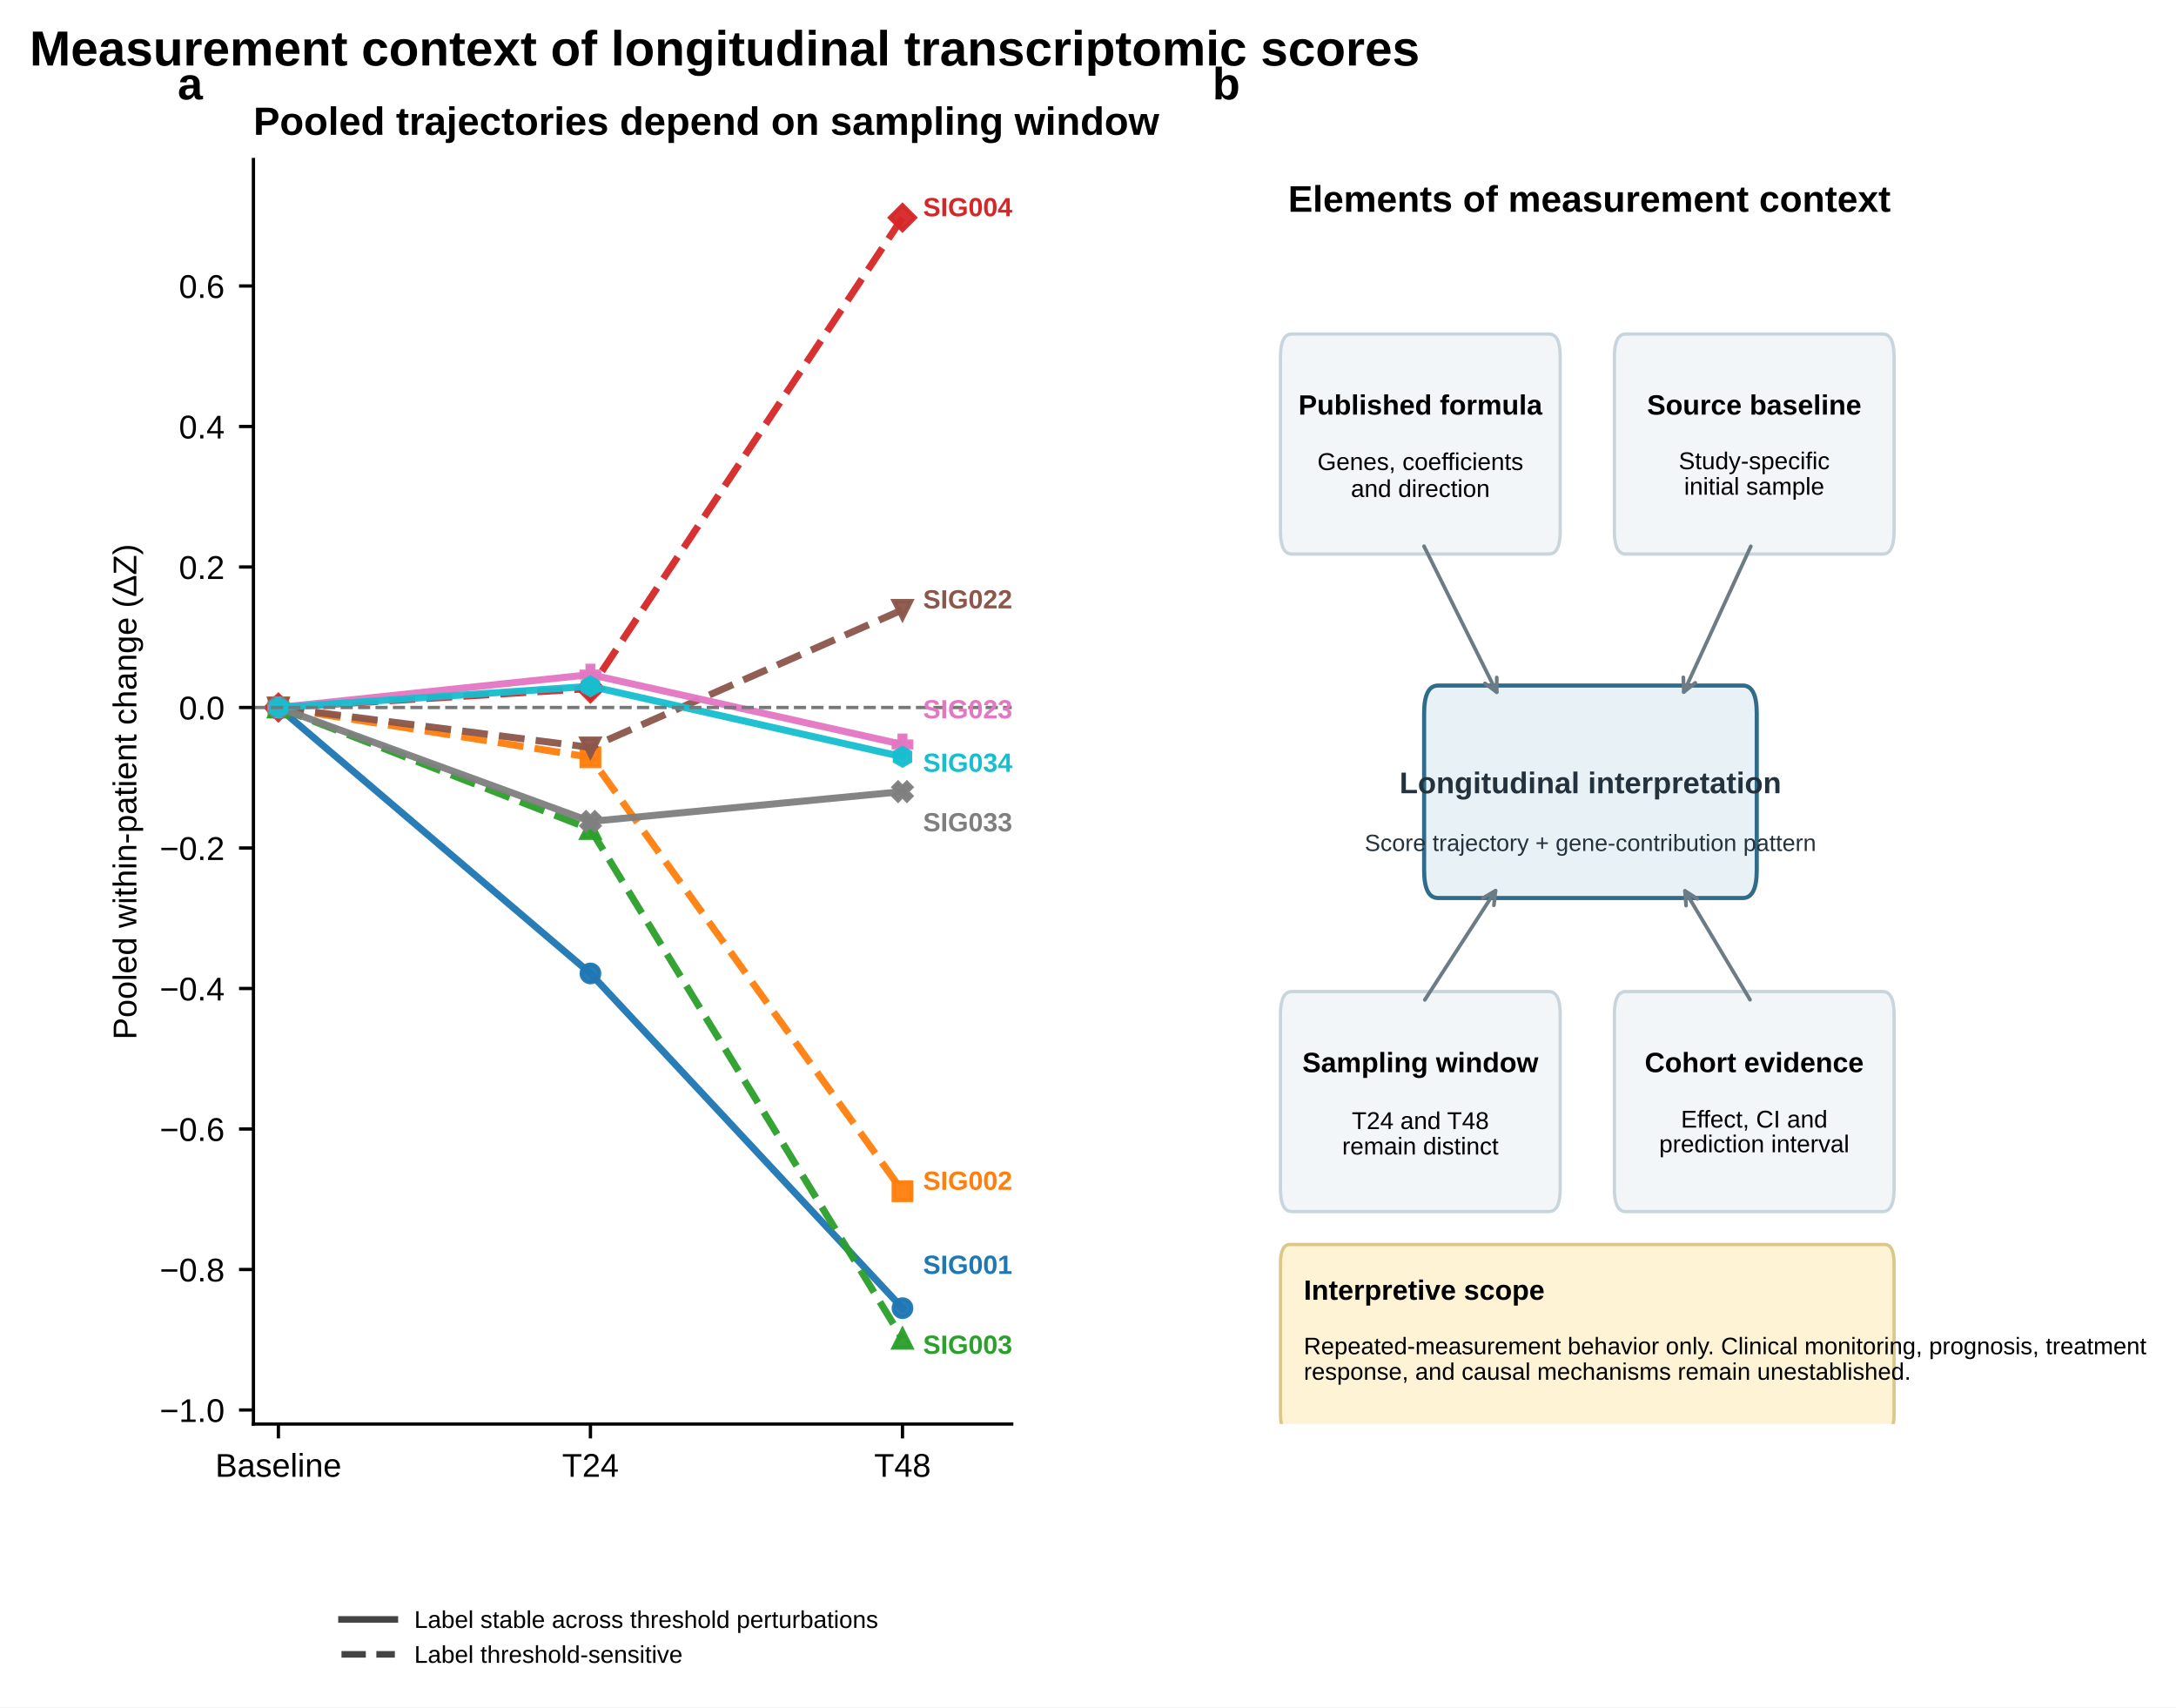
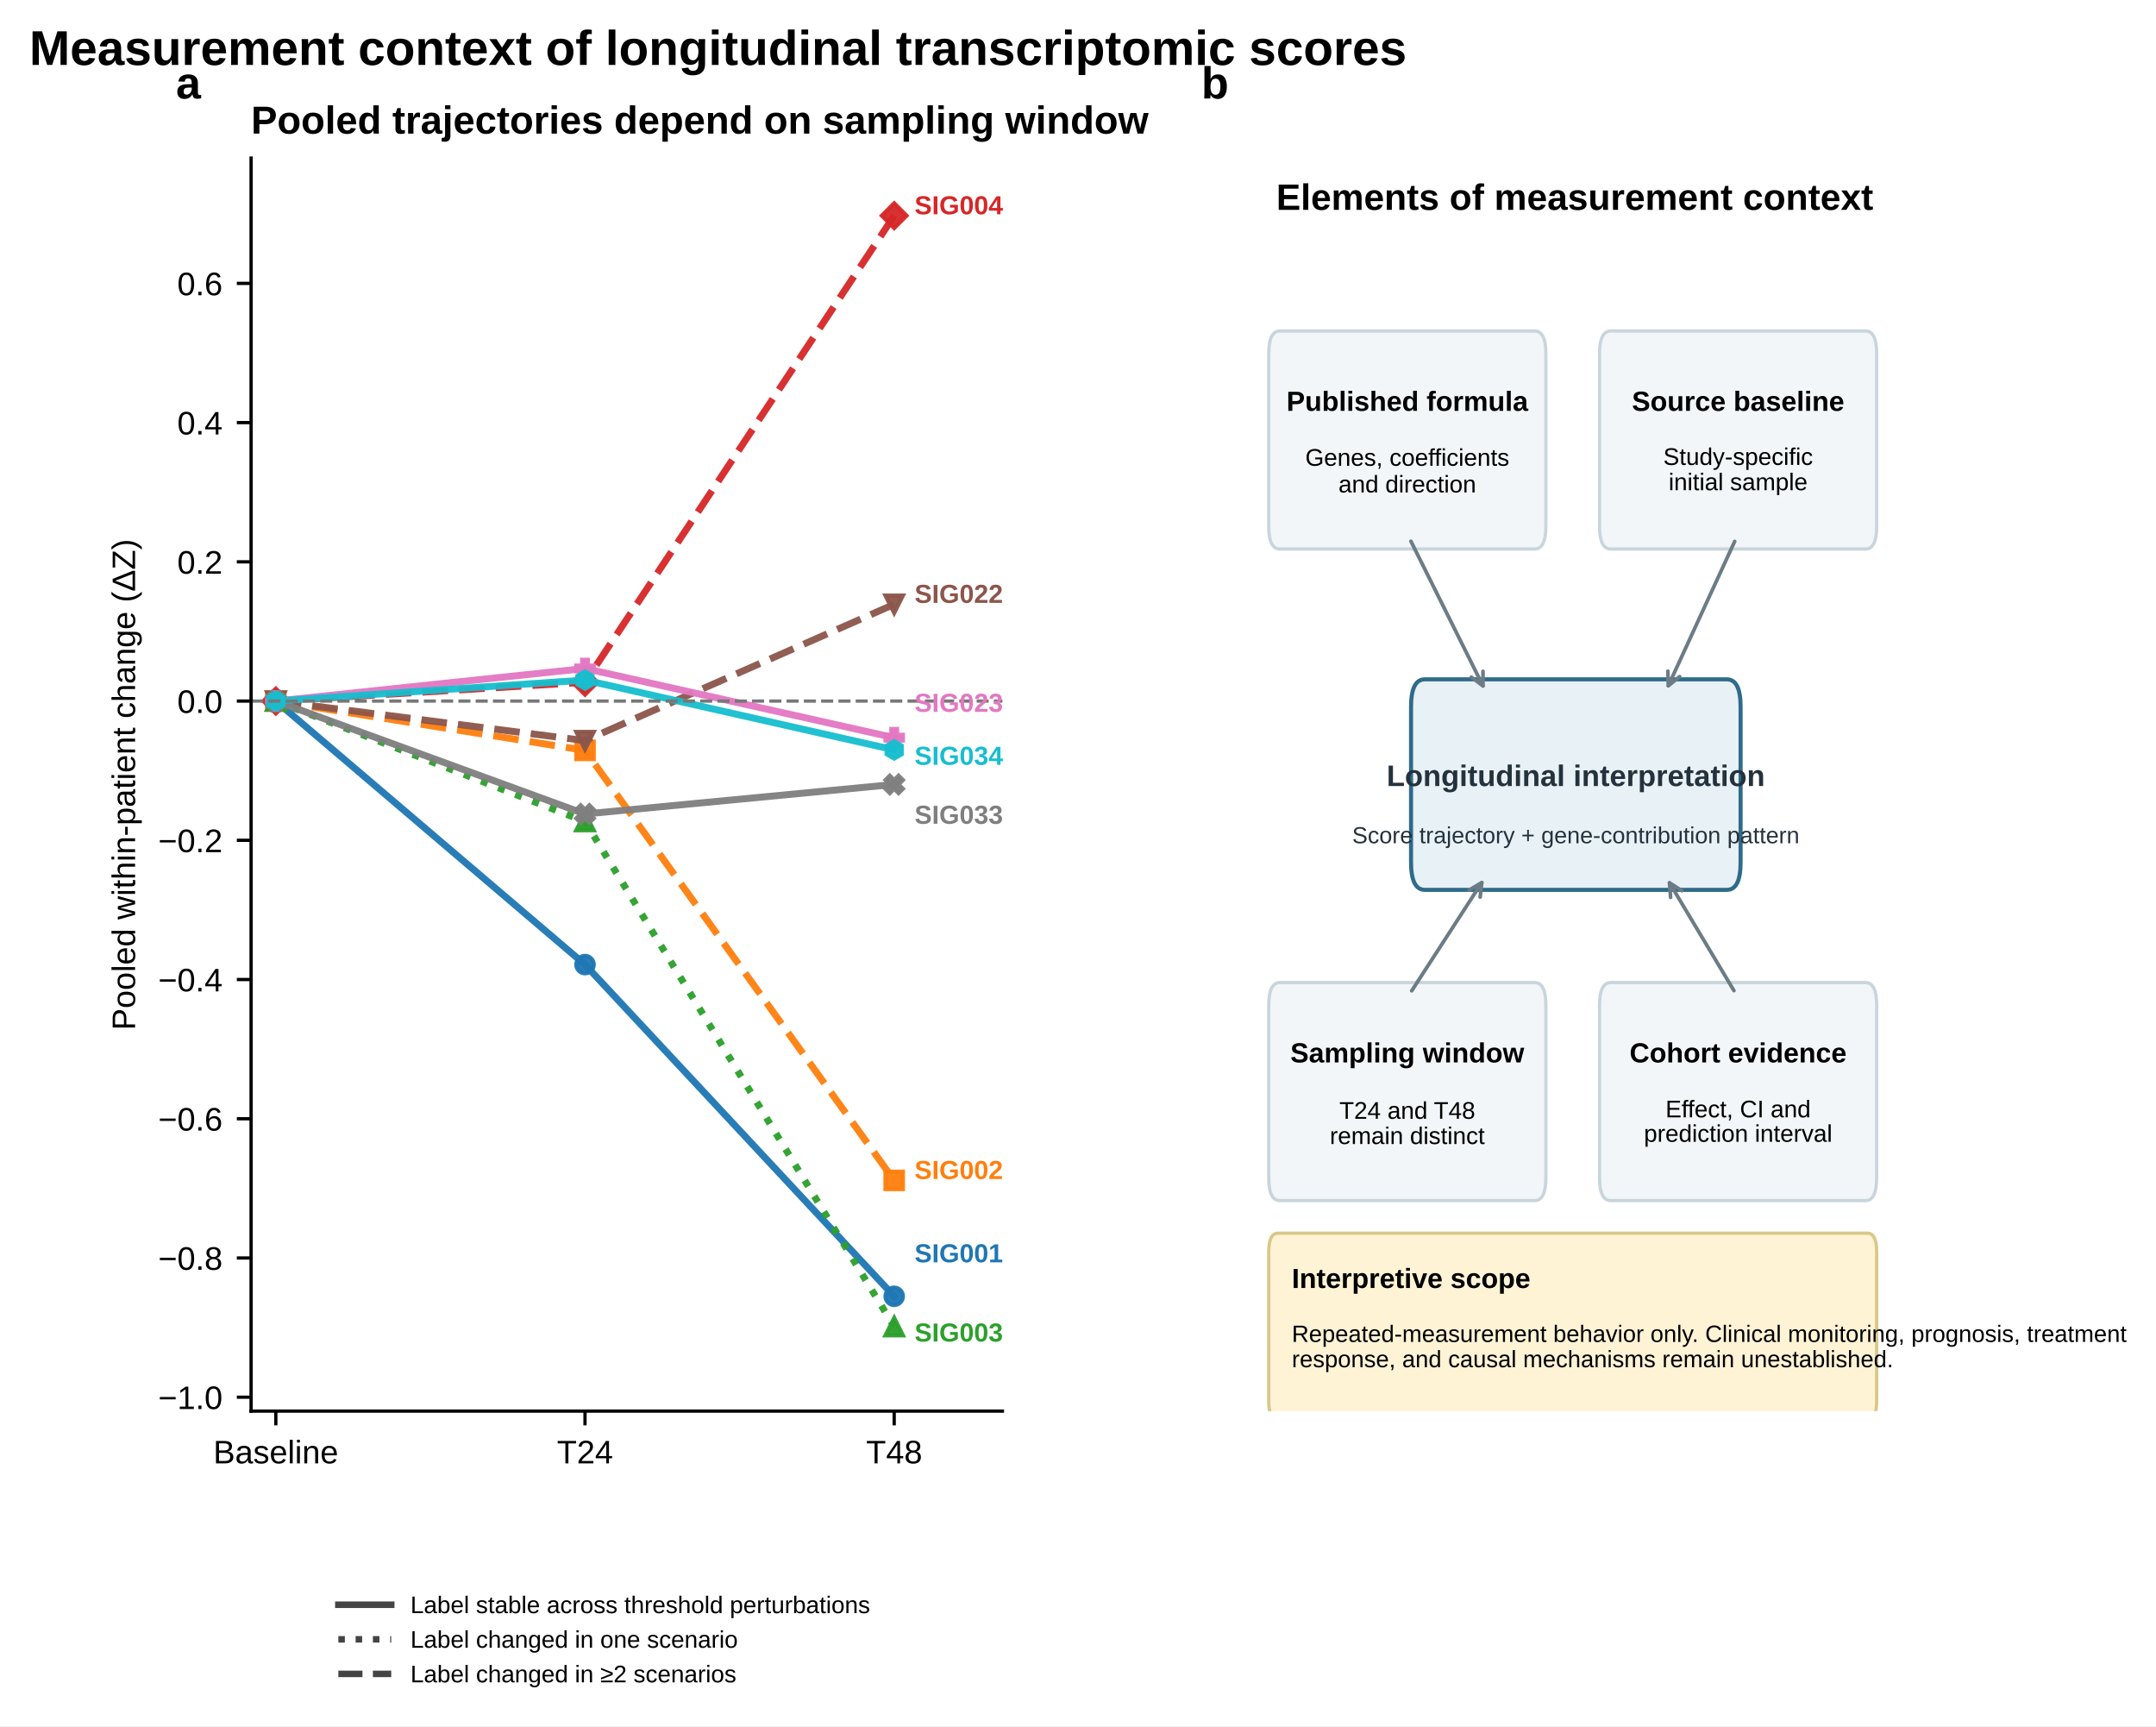
- <svg xmlns="http://www.w3.org/2000/svg" xmlns:xlink="http://www.w3.org/1999/xlink" width="529.197pt" height="415.132pt" viewBox="0 0 529.197 415.132" version="1.1">
+ <svg xmlns="http://www.w3.org/2000/svg" xmlns:xlink="http://www.w3.org/1999/xlink" width="529.197pt" height="423.619pt" viewBox="0 0 529.197 423.619" version="1.1">
  <defs>
    <style type="text/css">*{stroke-linejoin: round; stroke-linecap: butt}</style>
  </defs>
  <g id="figure_1">
    <g id="patch_1">
-       <path d="M 0 415.132  L 529.197 415.132  L 529.197 0  L 0 0  z " style="fill: #ffffff" />
+       <path d="M 0 423.619  L 529.197 423.619  L 529.197 0  L 0 0  z " style="fill: #ffffff" />
    </g>
    <g id="axes_1">
      <g id="patch_2">
        <path d="M 61.632 346.266  L 246.043 346.266  L 246.043 38.79  L 61.632 38.79  z " style="fill: #ffffff" />
      </g>
      <g id="matplotlib.axis_1">
        <g id="xtick_1">
          <g id="line2d_1">
            <defs>
-               <path id="m559ee442d5" d="M 0 0  L 0 3.5  " style="stroke: #000000; stroke-width: 0.8" />
+               <path id="m589c71802d" d="M 0 0  L 0 3.5  " style="stroke: #000000; stroke-width: 0.8" />
            </defs>
            <g>
-               <use xlink:href="#m559ee442d5" x="67.703" y="346.266" style="stroke: #000000; stroke-width: 0.8" />
+               <use xlink:href="#m589c71802d" x="67.703" y="346.266" style="stroke: #000000; stroke-width: 0.8" />
            </g>
          </g>
          <g id="text_1">
            <text style="font-size: 8px; font-family: 'Arial', 'DejaVu Sans', 'Liberation Sans', sans-serif; text-anchor: middle" x="67.703" y="359.09" transform="rotate(-0 67.70313 359.0902)">Baseline</text>
          </g>
        </g>
        <g id="xtick_2">
          <g id="line2d_2">
            <g>
-               <use xlink:href="#m559ee442d5" x="143.592" y="346.266" style="stroke: #000000; stroke-width: 0.8" />
+               <use xlink:href="#m589c71802d" x="143.592" y="346.266" style="stroke: #000000; stroke-width: 0.8" />
            </g>
          </g>
          <g id="text_2">
            <text style="font-size: 8px; font-family: 'Arial', 'DejaVu Sans', 'Liberation Sans', sans-serif; text-anchor: middle" x="143.592" y="359.09" transform="rotate(-0 143.5923 359.0902)">T24</text>
          </g>
        </g>
        <g id="xtick_3">
          <g id="line2d_3">
            <g>
-               <use xlink:href="#m559ee442d5" x="219.481" y="346.266" style="stroke: #000000; stroke-width: 0.8" />
+               <use xlink:href="#m589c71802d" x="219.481" y="346.266" style="stroke: #000000; stroke-width: 0.8" />
            </g>
          </g>
          <g id="text_3">
            <text style="font-size: 8px; font-family: 'Arial', 'DejaVu Sans', 'Liberation Sans', sans-serif; text-anchor: middle" x="219.481" y="359.09" transform="rotate(-0 219.4815 359.0902)">T48</text>
          </g>
        </g>
      </g>
      <g id="matplotlib.axis_2">
        <g id="ytick_1">
          <g id="line2d_4">
            <defs>
-               <path id="m4ecd78cedc" d="M 0 0  L -3.5 0  " style="stroke: #000000; stroke-width: 0.8" />
+               <path id="m5fdb11345e" d="M 0 0  L -3.5 0  " style="stroke: #000000; stroke-width: 0.8" />
            </defs>
            <g>
-               <use xlink:href="#m4ecd78cedc" x="61.632" y="342.85" style="stroke: #000000; stroke-width: 0.8" />
+               <use xlink:href="#m5fdb11345e" x="61.632" y="342.85" style="stroke: #000000; stroke-width: 0.8" />
            </g>
          </g>
          <g id="text_4">
            <text style="font-size: 8px; font-family: 'Arial', 'DejaVu Sans', 'Liberation Sans', sans-serif; text-anchor: end" x="54.632" y="345.762" transform="rotate(-0 54.632 345.7617)">−1.0</text>
          </g>
        </g>
        <g id="ytick_2">
          <g id="line2d_5">
            <g>
-               <use xlink:href="#m4ecd78cedc" x="61.632" y="308.686" style="stroke: #000000; stroke-width: 0.8" />
+               <use xlink:href="#m5fdb11345e" x="61.632" y="308.686" style="stroke: #000000; stroke-width: 0.8" />
            </g>
          </g>
          <g id="text_5">
            <text style="font-size: 8px; font-family: 'Arial', 'DejaVu Sans', 'Liberation Sans', sans-serif; text-anchor: end" x="54.632" y="311.598" transform="rotate(-0 54.632 311.5977)">−0.8</text>
          </g>
        </g>
        <g id="ytick_3">
          <g id="line2d_6">
            <g>
-               <use xlink:href="#m4ecd78cedc" x="61.632" y="274.522" style="stroke: #000000; stroke-width: 0.8" />
+               <use xlink:href="#m5fdb11345e" x="61.632" y="274.522" style="stroke: #000000; stroke-width: 0.8" />
            </g>
          </g>
          <g id="text_6">
            <text style="font-size: 8px; font-family: 'Arial', 'DejaVu Sans', 'Liberation Sans', sans-serif; text-anchor: end" x="54.632" y="277.434" transform="rotate(-0 54.632 277.4337)">−0.6</text>
          </g>
        </g>
        <g id="ytick_4">
          <g id="line2d_7">
            <g>
-               <use xlink:href="#m4ecd78cedc" x="61.632" y="240.358" style="stroke: #000000; stroke-width: 0.8" />
+               <use xlink:href="#m5fdb11345e" x="61.632" y="240.358" style="stroke: #000000; stroke-width: 0.8" />
            </g>
          </g>
          <g id="text_7">
            <text style="font-size: 8px; font-family: 'Arial', 'DejaVu Sans', 'Liberation Sans', sans-serif; text-anchor: end" x="54.632" y="243.27" transform="rotate(-0 54.632 243.2697)">−0.4</text>
          </g>
        </g>
        <g id="ytick_5">
          <g id="line2d_8">
            <g>
-               <use xlink:href="#m4ecd78cedc" x="61.632" y="206.194" style="stroke: #000000; stroke-width: 0.8" />
+               <use xlink:href="#m5fdb11345e" x="61.632" y="206.194" style="stroke: #000000; stroke-width: 0.8" />
            </g>
          </g>
          <g id="text_8">
            <text style="font-size: 8px; font-family: 'Arial', 'DejaVu Sans', 'Liberation Sans', sans-serif; text-anchor: end" x="54.632" y="209.106" transform="rotate(-0 54.632 209.1057)">−0.2</text>
          </g>
        </g>
        <g id="ytick_6">
          <g id="line2d_9">
            <g>
-               <use xlink:href="#m4ecd78cedc" x="61.632" y="172.03" style="stroke: #000000; stroke-width: 0.8" />
+               <use xlink:href="#m5fdb11345e" x="61.632" y="172.03" style="stroke: #000000; stroke-width: 0.8" />
            </g>
          </g>
          <g id="text_9">
            <text style="font-size: 8px; font-family: 'Arial', 'DejaVu Sans', 'Liberation Sans', sans-serif; text-anchor: end" x="54.632" y="174.942" transform="rotate(-0 54.632 174.9417)">0.0</text>
          </g>
        </g>
        <g id="ytick_7">
          <g id="line2d_10">
            <g>
-               <use xlink:href="#m4ecd78cedc" x="61.632" y="137.866" style="stroke: #000000; stroke-width: 0.8" />
+               <use xlink:href="#m5fdb11345e" x="61.632" y="137.866" style="stroke: #000000; stroke-width: 0.8" />
            </g>
          </g>
          <g id="text_10">
            <text style="font-size: 8px; font-family: 'Arial', 'DejaVu Sans', 'Liberation Sans', sans-serif; text-anchor: end" x="54.632" y="140.778" transform="rotate(-0 54.632 140.7777)">0.2</text>
          </g>
        </g>
        <g id="ytick_8">
          <g id="line2d_11">
            <g>
-               <use xlink:href="#m4ecd78cedc" x="61.632" y="103.702" style="stroke: #000000; stroke-width: 0.8" />
+               <use xlink:href="#m5fdb11345e" x="61.632" y="103.702" style="stroke: #000000; stroke-width: 0.8" />
            </g>
          </g>
          <g id="text_11">
            <text style="font-size: 8px; font-family: 'Arial', 'DejaVu Sans', 'Liberation Sans', sans-serif; text-anchor: end" x="54.632" y="106.614" transform="rotate(-0 54.632 106.6137)">0.4</text>
          </g>
        </g>
        <g id="ytick_9">
          <g id="line2d_12">
            <g>
-               <use xlink:href="#m4ecd78cedc" x="61.632" y="69.538" style="stroke: #000000; stroke-width: 0.8" />
+               <use xlink:href="#m5fdb11345e" x="61.632" y="69.538" style="stroke: #000000; stroke-width: 0.8" />
            </g>
          </g>
          <g id="text_12">
            <text style="font-size: 8px; font-family: 'Arial', 'DejaVu Sans', 'Liberation Sans', sans-serif; text-anchor: end" x="54.632" y="72.45" transform="rotate(-0 54.632 72.44971)">0.6</text>
          </g>
        </g>
        <g id="text_13">
          <text style="font-size: 8px; font-family: 'Arial', 'DejaVu Sans', 'Liberation Sans', sans-serif; text-anchor: middle" x="33.156" y="192.528" transform="rotate(-90 33.15575 192.528)">Pooled within-patient change (ΔZ)</text>
        </g>
      </g>
      <g id="line2d_13">
-         <path d="M 67.703 172.03  L 143.592 236.698  L 219.481 318.094  " clip-path="url(#p945192a987)" style="fill: none; stroke: #1f77b4; stroke-opacity: 0.95; stroke-width: 1.7; stroke-linecap: square" />
-         <defs>
-           <path id="m62bc9a8876" d="M 0 2.15  C 0.57 2.15 1.117 1.923 1.52 1.52  C 1.923 1.117 2.15 0.57 2.15 0  C 2.15 -0.57 1.923 -1.117 1.52 -1.52  C 1.117 -1.923 0.57 -2.15 0 -2.15  C -0.57 -2.15 -1.117 -1.923 -1.52 -1.52  C -1.923 -1.117 -2.15 -0.57 -2.15 0  C -2.15 0.57 -1.923 1.117 -1.52 1.52  C -1.117 1.923 -0.57 2.15 0 2.15  z " style="stroke: #1f77b4; stroke-opacity: 0.95" />
-         </defs>
-         <g clip-path="url(#p945192a987)">
-           <use xlink:href="#m62bc9a8876" x="67.703" y="172.03" style="fill: #1f77b4; fill-opacity: 0.95; stroke: #1f77b4; stroke-opacity: 0.95" />
-           <use xlink:href="#m62bc9a8876" x="143.592" y="236.698" style="fill: #1f77b4; fill-opacity: 0.95; stroke: #1f77b4; stroke-opacity: 0.95" />
-           <use xlink:href="#m62bc9a8876" x="219.481" y="318.094" style="fill: #1f77b4; fill-opacity: 0.95; stroke: #1f77b4; stroke-opacity: 0.95" />
+         <path d="M 67.703 172.03  L 143.592 236.698  L 219.481 318.094  " clip-path="url(#p86a3ef8261)" style="fill: none; stroke: #1f77b4; stroke-opacity: 0.95; stroke-width: 1.7; stroke-linecap: square" />
+         <defs>
+           <path id="m6eaa52a601" d="M 0 2.15  C 0.57 2.15 1.117 1.923 1.52 1.52  C 1.923 1.117 2.15 0.57 2.15 0  C 2.15 -0.57 1.923 -1.117 1.52 -1.52  C 1.117 -1.923 0.57 -2.15 0 -2.15  C -0.57 -2.15 -1.117 -1.923 -1.52 -1.52  C -1.923 -1.117 -2.15 -0.57 -2.15 0  C -2.15 0.57 -1.923 1.117 -1.52 1.52  C -1.117 1.923 -0.57 2.15 0 2.15  z " style="stroke: #1f77b4; stroke-opacity: 0.95" />
+         </defs>
+         <g clip-path="url(#p86a3ef8261)">
+           <use xlink:href="#m6eaa52a601" x="67.703" y="172.03" style="fill: #1f77b4; fill-opacity: 0.95; stroke: #1f77b4; stroke-opacity: 0.95" />
+           <use xlink:href="#m6eaa52a601" x="143.592" y="236.698" style="fill: #1f77b4; fill-opacity: 0.95; stroke: #1f77b4; stroke-opacity: 0.95" />
+           <use xlink:href="#m6eaa52a601" x="219.481" y="318.094" style="fill: #1f77b4; fill-opacity: 0.95; stroke: #1f77b4; stroke-opacity: 0.95" />
        </g>
      </g>
      <g id="line2d_14">
-         <path d="M 67.703 172.03  L 143.592 184.137  L 219.481 289.654  " clip-path="url(#p945192a987)" style="fill: none; stroke-dasharray: 6.29,2.72; stroke-dashoffset: 0; stroke: #ff7f0e; stroke-opacity: 0.95; stroke-width: 1.7" />
-         <defs>
-           <path id="me1ccc1e16f" d="M -2.15 2.15  L 2.15 2.15  L 2.15 -2.15  L -2.15 -2.15  z " style="stroke: #ff7f0e; stroke-opacity: 0.95; stroke-linejoin: miter" />
-         </defs>
-         <g clip-path="url(#p945192a987)">
-           <use xlink:href="#me1ccc1e16f" x="67.703" y="172.03" style="fill: #ff7f0e; fill-opacity: 0.95; stroke: #ff7f0e; stroke-opacity: 0.95; stroke-linejoin: miter" />
-           <use xlink:href="#me1ccc1e16f" x="143.592" y="184.137" style="fill: #ff7f0e; fill-opacity: 0.95; stroke: #ff7f0e; stroke-opacity: 0.95; stroke-linejoin: miter" />
-           <use xlink:href="#me1ccc1e16f" x="219.481" y="289.654" style="fill: #ff7f0e; fill-opacity: 0.95; stroke: #ff7f0e; stroke-opacity: 0.95; stroke-linejoin: miter" />
+         <path d="M 67.703 172.03  L 143.592 184.137  L 219.481 289.654  " clip-path="url(#p86a3ef8261)" style="fill: none; stroke-dasharray: 6.29,2.72; stroke-dashoffset: 0; stroke: #ff7f0e; stroke-opacity: 0.95; stroke-width: 1.7" />
+         <defs>
+           <path id="m495c0ba1dc" d="M -2.15 2.15  L 2.15 2.15  L 2.15 -2.15  L -2.15 -2.15  z " style="stroke: #ff7f0e; stroke-opacity: 0.95; stroke-linejoin: miter" />
+         </defs>
+         <g clip-path="url(#p86a3ef8261)">
+           <use xlink:href="#m495c0ba1dc" x="67.703" y="172.03" style="fill: #ff7f0e; fill-opacity: 0.95; stroke: #ff7f0e; stroke-opacity: 0.95; stroke-linejoin: miter" />
+           <use xlink:href="#m495c0ba1dc" x="143.592" y="184.137" style="fill: #ff7f0e; fill-opacity: 0.95; stroke: #ff7f0e; stroke-opacity: 0.95; stroke-linejoin: miter" />
+           <use xlink:href="#m495c0ba1dc" x="219.481" y="289.654" style="fill: #ff7f0e; fill-opacity: 0.95; stroke: #ff7f0e; stroke-opacity: 0.95; stroke-linejoin: miter" />
        </g>
      </g>
      <g id="line2d_15">
-         <path d="M 67.703 172.03  L 143.592 201.597  L 219.481 325.536  " clip-path="url(#p945192a987)" style="fill: none; stroke-dasharray: 6.29,2.72; stroke-dashoffset: 0; stroke: #2ca02c; stroke-opacity: 0.95; stroke-width: 1.7" />
-         <defs>
-           <path id="mfc0e6e9c7c" d="M 0 -2.15  L -2.15 2.15  L 2.15 2.15  z " style="stroke: #2ca02c; stroke-opacity: 0.95; stroke-linejoin: miter" />
-         </defs>
-         <g clip-path="url(#p945192a987)">
-           <use xlink:href="#mfc0e6e9c7c" x="67.703" y="172.03" style="fill: #2ca02c; fill-opacity: 0.95; stroke: #2ca02c; stroke-opacity: 0.95; stroke-linejoin: miter" />
-           <use xlink:href="#mfc0e6e9c7c" x="143.592" y="201.597" style="fill: #2ca02c; fill-opacity: 0.95; stroke: #2ca02c; stroke-opacity: 0.95; stroke-linejoin: miter" />
-           <use xlink:href="#mfc0e6e9c7c" x="219.481" y="325.536" style="fill: #2ca02c; fill-opacity: 0.95; stroke: #2ca02c; stroke-opacity: 0.95; stroke-linejoin: miter" />
+         <path d="M 67.703 172.03  L 143.592 201.597  L 219.481 325.536  " clip-path="url(#p86a3ef8261)" style="fill: none; stroke-dasharray: 1.7,2.805; stroke-dashoffset: 0; stroke: #2ca02c; stroke-opacity: 0.95; stroke-width: 1.7" />
+         <defs>
+           <path id="m3eeb55b001" d="M 0 -2.15  L -2.15 2.15  L 2.15 2.15  z " style="stroke: #2ca02c; stroke-opacity: 0.95; stroke-linejoin: miter" />
+         </defs>
+         <g clip-path="url(#p86a3ef8261)">
+           <use xlink:href="#m3eeb55b001" x="67.703" y="172.03" style="fill: #2ca02c; fill-opacity: 0.95; stroke: #2ca02c; stroke-opacity: 0.95; stroke-linejoin: miter" />
+           <use xlink:href="#m3eeb55b001" x="143.592" y="201.597" style="fill: #2ca02c; fill-opacity: 0.95; stroke: #2ca02c; stroke-opacity: 0.95; stroke-linejoin: miter" />
+           <use xlink:href="#m3eeb55b001" x="219.481" y="325.536" style="fill: #2ca02c; fill-opacity: 0.95; stroke: #2ca02c; stroke-opacity: 0.95; stroke-linejoin: miter" />
        </g>
      </g>
      <g id="line2d_16">
-         <path d="M 67.703 172.03  L 143.592 167.424  L 219.481 52.926  " clip-path="url(#p945192a987)" style="fill: none; stroke-dasharray: 6.29,2.72; stroke-dashoffset: 0; stroke: #d62728; stroke-opacity: 0.95; stroke-width: 1.7" />
-         <defs>
-           <path id="m2f257a8cbc" d="M -0 3.041  L 3.041 0  L 0 -3.041  L -3.041 -0  z " style="stroke: #d62728; stroke-opacity: 0.95; stroke-linejoin: miter" />
-         </defs>
-         <g clip-path="url(#p945192a987)">
-           <use xlink:href="#m2f257a8cbc" x="67.703" y="172.03" style="fill: #d62728; fill-opacity: 0.95; stroke: #d62728; stroke-opacity: 0.95; stroke-linejoin: miter" />
-           <use xlink:href="#m2f257a8cbc" x="143.592" y="167.424" style="fill: #d62728; fill-opacity: 0.95; stroke: #d62728; stroke-opacity: 0.95; stroke-linejoin: miter" />
-           <use xlink:href="#m2f257a8cbc" x="219.481" y="52.926" style="fill: #d62728; fill-opacity: 0.95; stroke: #d62728; stroke-opacity: 0.95; stroke-linejoin: miter" />
+         <path d="M 67.703 172.03  L 143.592 167.424  L 219.481 52.926  " clip-path="url(#p86a3ef8261)" style="fill: none; stroke-dasharray: 6.29,2.72; stroke-dashoffset: 0; stroke: #d62728; stroke-opacity: 0.95; stroke-width: 1.7" />
+         <defs>
+           <path id="mefe1bcaaa9" d="M -0 3.041  L 3.041 0  L 0 -3.041  L -3.041 -0  z " style="stroke: #d62728; stroke-opacity: 0.95; stroke-linejoin: miter" />
+         </defs>
+         <g clip-path="url(#p86a3ef8261)">
+           <use xlink:href="#mefe1bcaaa9" x="67.703" y="172.03" style="fill: #d62728; fill-opacity: 0.95; stroke: #d62728; stroke-opacity: 0.95; stroke-linejoin: miter" />
+           <use xlink:href="#mefe1bcaaa9" x="143.592" y="167.424" style="fill: #d62728; fill-opacity: 0.95; stroke: #d62728; stroke-opacity: 0.95; stroke-linejoin: miter" />
+           <use xlink:href="#mefe1bcaaa9" x="219.481" y="52.926" style="fill: #d62728; fill-opacity: 0.95; stroke: #d62728; stroke-opacity: 0.95; stroke-linejoin: miter" />
        </g>
      </g>
      <g id="line2d_17">
-         <path d="M 67.703 172.03  L 143.592 181.739  L 219.481 148.282  " clip-path="url(#p945192a987)" style="fill: none; stroke-dasharray: 6.29,2.72; stroke-dashoffset: 0; stroke: #8c564b; stroke-opacity: 0.95; stroke-width: 1.7" />
-         <defs>
-           <path id="m27bd422eb1" d="M -0 2.15  L 2.15 -2.15  L -2.15 -2.15  z " style="stroke: #8c564b; stroke-opacity: 0.95; stroke-linejoin: miter" />
-         </defs>
-         <g clip-path="url(#p945192a987)">
-           <use xlink:href="#m27bd422eb1" x="67.703" y="172.03" style="fill: #8c564b; fill-opacity: 0.95; stroke: #8c564b; stroke-opacity: 0.95; stroke-linejoin: miter" />
-           <use xlink:href="#m27bd422eb1" x="143.592" y="181.739" style="fill: #8c564b; fill-opacity: 0.95; stroke: #8c564b; stroke-opacity: 0.95; stroke-linejoin: miter" />
-           <use xlink:href="#m27bd422eb1" x="219.481" y="148.282" style="fill: #8c564b; fill-opacity: 0.95; stroke: #8c564b; stroke-opacity: 0.95; stroke-linejoin: miter" />
+         <path d="M 67.703 172.03  L 143.592 181.739  L 219.481 148.282  " clip-path="url(#p86a3ef8261)" style="fill: none; stroke-dasharray: 6.29,2.72; stroke-dashoffset: 0; stroke: #8c564b; stroke-opacity: 0.95; stroke-width: 1.7" />
+         <defs>
+           <path id="m00aa9e5e67" d="M -0 2.15  L 2.15 -2.15  L -2.15 -2.15  z " style="stroke: #8c564b; stroke-opacity: 0.95; stroke-linejoin: miter" />
+         </defs>
+         <g clip-path="url(#p86a3ef8261)">
+           <use xlink:href="#m00aa9e5e67" x="67.703" y="172.03" style="fill: #8c564b; fill-opacity: 0.95; stroke: #8c564b; stroke-opacity: 0.95; stroke-linejoin: miter" />
+           <use xlink:href="#m00aa9e5e67" x="143.592" y="181.739" style="fill: #8c564b; fill-opacity: 0.95; stroke: #8c564b; stroke-opacity: 0.95; stroke-linejoin: miter" />
+           <use xlink:href="#m00aa9e5e67" x="219.481" y="148.282" style="fill: #8c564b; fill-opacity: 0.95; stroke: #8c564b; stroke-opacity: 0.95; stroke-linejoin: miter" />
        </g>
      </g>
      <g id="line2d_18">
-         <path d="M 67.703 172.03  L 143.592 164.034  L 219.481 181.017  " clip-path="url(#p945192a987)" style="fill: none; stroke: #e377c2; stroke-opacity: 0.95; stroke-width: 1.7; stroke-linecap: square" />
-         <defs>
-           <path id="mb6b6f7fc6c" d="M -0.717 2.15  L 0.717 2.15  L 0.717 0.717  L 2.15 0.717  L 2.15 -0.717  L 0.717 -0.717  L 0.717 -2.15  L -0.717 -2.15  L -0.717 -0.717  L -2.15 -0.717  L -2.15 0.717  L -0.717 0.717  z " style="stroke: #e377c2; stroke-opacity: 0.95; stroke-linejoin: miter" />
-         </defs>
-         <g clip-path="url(#p945192a987)">
-           <use xlink:href="#mb6b6f7fc6c" x="67.703" y="172.03" style="fill: #e377c2; fill-opacity: 0.95; stroke: #e377c2; stroke-opacity: 0.95; stroke-linejoin: miter" />
-           <use xlink:href="#mb6b6f7fc6c" x="143.592" y="164.034" style="fill: #e377c2; fill-opacity: 0.95; stroke: #e377c2; stroke-opacity: 0.95; stroke-linejoin: miter" />
-           <use xlink:href="#mb6b6f7fc6c" x="219.481" y="181.017" style="fill: #e377c2; fill-opacity: 0.95; stroke: #e377c2; stroke-opacity: 0.95; stroke-linejoin: miter" />
+         <path d="M 67.703 172.03  L 143.592 164.034  L 219.481 181.017  " clip-path="url(#p86a3ef8261)" style="fill: none; stroke: #e377c2; stroke-opacity: 0.95; stroke-width: 1.7; stroke-linecap: square" />
+         <defs>
+           <path id="m3dd6c92485" d="M -0.717 2.15  L 0.717 2.15  L 0.717 0.717  L 2.15 0.717  L 2.15 -0.717  L 0.717 -0.717  L 0.717 -2.15  L -0.717 -2.15  L -0.717 -0.717  L -2.15 -0.717  L -2.15 0.717  L -0.717 0.717  z " style="stroke: #e377c2; stroke-opacity: 0.95; stroke-linejoin: miter" />
+         </defs>
+         <g clip-path="url(#p86a3ef8261)">
+           <use xlink:href="#m3dd6c92485" x="67.703" y="172.03" style="fill: #e377c2; fill-opacity: 0.95; stroke: #e377c2; stroke-opacity: 0.95; stroke-linejoin: miter" />
+           <use xlink:href="#m3dd6c92485" x="143.592" y="164.034" style="fill: #e377c2; fill-opacity: 0.95; stroke: #e377c2; stroke-opacity: 0.95; stroke-linejoin: miter" />
+           <use xlink:href="#m3dd6c92485" x="219.481" y="181.017" style="fill: #e377c2; fill-opacity: 0.95; stroke: #e377c2; stroke-opacity: 0.95; stroke-linejoin: miter" />
        </g>
      </g>
      <g id="line2d_19">
-         <path d="M 67.703 172.03  L 143.592 199.74  L 219.481 192.485  " clip-path="url(#p945192a987)" style="fill: none; stroke: #7f7f7f; stroke-opacity: 0.95; stroke-width: 1.7; stroke-linecap: square" />
-         <defs>
-           <path id="m81e358a686" d="M -1.075 2.15  L 0 1.075  L 1.075 2.15  L 2.15 1.075  L 1.075 0  L 2.15 -1.075  L 1.075 -2.15  L 0 -1.075  L -1.075 -2.15  L -2.15 -1.075  L -1.075 0  L -2.15 1.075  z " style="stroke: #7f7f7f; stroke-opacity: 0.95; stroke-linejoin: miter" />
-         </defs>
-         <g clip-path="url(#p945192a987)">
-           <use xlink:href="#m81e358a686" x="67.703" y="172.03" style="fill: #7f7f7f; fill-opacity: 0.95; stroke: #7f7f7f; stroke-opacity: 0.95; stroke-linejoin: miter" />
-           <use xlink:href="#m81e358a686" x="143.592" y="199.74" style="fill: #7f7f7f; fill-opacity: 0.95; stroke: #7f7f7f; stroke-opacity: 0.95; stroke-linejoin: miter" />
-           <use xlink:href="#m81e358a686" x="219.481" y="192.485" style="fill: #7f7f7f; fill-opacity: 0.95; stroke: #7f7f7f; stroke-opacity: 0.95; stroke-linejoin: miter" />
+         <path d="M 67.703 172.03  L 143.592 199.74  L 219.481 192.485  " clip-path="url(#p86a3ef8261)" style="fill: none; stroke: #7f7f7f; stroke-opacity: 0.95; stroke-width: 1.7; stroke-linecap: square" />
+         <defs>
+           <path id="maec08f1575" d="M -1.075 2.15  L 0 1.075  L 1.075 2.15  L 2.15 1.075  L 1.075 0  L 2.15 -1.075  L 1.075 -2.15  L 0 -1.075  L -1.075 -2.15  L -2.15 -1.075  L -1.075 0  L -2.15 1.075  z " style="stroke: #7f7f7f; stroke-opacity: 0.95; stroke-linejoin: miter" />
+         </defs>
+         <g clip-path="url(#p86a3ef8261)">
+           <use xlink:href="#maec08f1575" x="67.703" y="172.03" style="fill: #7f7f7f; fill-opacity: 0.95; stroke: #7f7f7f; stroke-opacity: 0.95; stroke-linejoin: miter" />
+           <use xlink:href="#maec08f1575" x="143.592" y="199.74" style="fill: #7f7f7f; fill-opacity: 0.95; stroke: #7f7f7f; stroke-opacity: 0.95; stroke-linejoin: miter" />
+           <use xlink:href="#maec08f1575" x="219.481" y="192.485" style="fill: #7f7f7f; fill-opacity: 0.95; stroke: #7f7f7f; stroke-opacity: 0.95; stroke-linejoin: miter" />
        </g>
      </g>
      <g id="line2d_20">
-         <path d="M 67.703 172.03  L 143.592 166.875  L 219.481 184.014  " clip-path="url(#p945192a987)" style="fill: none; stroke: #17becf; stroke-opacity: 0.95; stroke-width: 1.7; stroke-linecap: square" />
-         <defs>
-           <path id="ma0f0ac0ccd" d="M 0 -2.15  L -1.862 -1.075  L -1.862 1.075  L -0 2.15  L 1.862 1.075  L 1.862 -1.075  z " style="stroke: #17becf; stroke-opacity: 0.95; stroke-linejoin: miter" />
-         </defs>
-         <g clip-path="url(#p945192a987)">
-           <use xlink:href="#ma0f0ac0ccd" x="67.703" y="172.03" style="fill: #17becf; fill-opacity: 0.95; stroke: #17becf; stroke-opacity: 0.95; stroke-linejoin: miter" />
-           <use xlink:href="#ma0f0ac0ccd" x="143.592" y="166.875" style="fill: #17becf; fill-opacity: 0.95; stroke: #17becf; stroke-opacity: 0.95; stroke-linejoin: miter" />
-           <use xlink:href="#ma0f0ac0ccd" x="219.481" y="184.014" style="fill: #17becf; fill-opacity: 0.95; stroke: #17becf; stroke-opacity: 0.95; stroke-linejoin: miter" />
+         <path d="M 67.703 172.03  L 143.592 166.875  L 219.481 184.014  " clip-path="url(#p86a3ef8261)" style="fill: none; stroke: #17becf; stroke-opacity: 0.95; stroke-width: 1.7; stroke-linecap: square" />
+         <defs>
+           <path id="md97979768e" d="M 0 -2.15  L -1.862 -1.075  L -1.862 1.075  L -0 2.15  L 1.862 1.075  L 1.862 -1.075  z " style="stroke: #17becf; stroke-opacity: 0.95; stroke-linejoin: miter" />
+         </defs>
+         <g clip-path="url(#p86a3ef8261)">
+           <use xlink:href="#md97979768e" x="67.703" y="172.03" style="fill: #17becf; fill-opacity: 0.95; stroke: #17becf; stroke-opacity: 0.95; stroke-linejoin: miter" />
+           <use xlink:href="#md97979768e" x="143.592" y="166.875" style="fill: #17becf; fill-opacity: 0.95; stroke: #17becf; stroke-opacity: 0.95; stroke-linejoin: miter" />
+           <use xlink:href="#md97979768e" x="219.481" y="184.014" style="fill: #17becf; fill-opacity: 0.95; stroke: #17becf; stroke-opacity: 0.95; stroke-linejoin: miter" />
        </g>
      </g>
      <g id="line2d_21">
-         <path d="M 61.632 172.03  L 246.043 172.03  " clip-path="url(#p945192a987)" style="fill: none; stroke-dasharray: 2.96,1.28; stroke-dashoffset: 0; stroke: #777777; stroke-width: 0.8" />
+         <path d="M 61.632 172.03  L 246.043 172.03  " clip-path="url(#p86a3ef8261)" style="fill: none; stroke-dasharray: 2.96,1.28; stroke-dashoffset: 0; stroke: #777777; stroke-width: 0.8" />
      </g>
      <g id="patch_3">
        <path d="M 61.632 346.266  L 61.632 38.79  " style="fill: none; stroke: #000000; stroke-width: 0.8; stroke-linejoin: miter; stroke-linecap: square" />
      </g>
      <g id="patch_4">
        <path d="M 61.632 346.266  L 246.043 346.266  " style="fill: none; stroke: #000000; stroke-width: 0.8; stroke-linejoin: miter; stroke-linecap: square" />
      </g>
      <g id="text_14">
        <text style="font-weight: 700; font-size: 11px; font-family: 'Arial', 'DejaVu Sans', 'Liberation Sans', sans-serif; text-anchor: start" x="43.191" y="24.176" transform="rotate(-0 43.19093 24.17602)">a</text>
      </g>
      <g id="text_15">
        <text style="font-weight: 700; font-size: 6.4px; font-family: 'Arial', 'DejaVu Sans', 'Liberation Sans', sans-serif; text-anchor: start; fill: #1f77b4" x="224.481" y="309.75" transform="rotate(-0 224.4815 309.7502)">SIG001</text>
      </g>
      <g id="text_16">
        <text style="font-weight: 700; font-size: 6.4px; font-family: 'Arial', 'DejaVu Sans', 'Liberation Sans', sans-serif; text-anchor: start; fill: #ff7f0e" x="224.481" y="289.311" transform="rotate(-0 224.4815 289.3107)">SIG002</text>
      </g>
      <g id="text_17">
        <text style="font-weight: 700; font-size: 6.4px; font-family: 'Arial', 'DejaVu Sans', 'Liberation Sans', sans-serif; text-anchor: start; fill: #2ca02c" x="224.481" y="329.193" transform="rotate(-0 224.4815 329.1926)">SIG003</text>
      </g>
      <g id="text_18">
        <text style="font-weight: 700; font-size: 6.4px; font-family: 'Arial', 'DejaVu Sans', 'Liberation Sans', sans-serif; text-anchor: start; fill: #d62728" x="224.481" y="52.582" transform="rotate(-0 224.4815 52.58243)">SIG004</text>
      </g>
      <g id="text_19">
        <text style="font-weight: 700; font-size: 6.4px; font-family: 'Arial', 'DejaVu Sans', 'Liberation Sans', sans-serif; text-anchor: start; fill: #8c564b" x="224.481" y="147.938" transform="rotate(-0 224.4815 147.9383)">SIG022</text>
      </g>
      <g id="text_20">
        <text style="font-weight: 700; font-size: 6.4px; font-family: 'Arial', 'DejaVu Sans', 'Liberation Sans', sans-serif; text-anchor: start; fill: #e377c2" x="224.481" y="174.673" transform="rotate(-0 224.4815 174.6728)">SIG023</text>
      </g>
      <g id="text_21">
        <text style="font-weight: 700; font-size: 6.4px; font-family: 'Arial', 'DejaVu Sans', 'Liberation Sans', sans-serif; text-anchor: start; fill: #7f7f7f" x="224.481" y="202.141" transform="rotate(-0 224.4815 202.1408)">SIG033</text>
      </g>
      <g id="text_22">
        <text style="font-weight: 700; font-size: 6.4px; font-family: 'Arial', 'DejaVu Sans', 'Liberation Sans', sans-serif; text-anchor: start; fill: #17becf" x="224.481" y="187.67" transform="rotate(-0 224.4815 187.6699)">SIG034</text>
      </g>
      <g id="text_23">
        <text style="font-weight: 700; font-size: 9.6px; font-family: 'Arial', 'DejaVu Sans', 'Liberation Sans', sans-serif; text-anchor: start" x="61.632" y="32.79" transform="rotate(-0 61.632 32.79)">Pooled trajectories depend on sampling window</text>
      </g>
      <g id="legend_1">
        <g id="line2d_22">
          <path d="M 83.048 393.778  L 89.538 393.778  L 96.028 393.778  " style="fill: none; stroke: #444444; stroke-width: 1.6; stroke-linecap: square" />
        </g>
        <g id="text_24">
          <text style="font-size: 5.9px; font-family: 'Arial', 'DejaVu Sans', 'Liberation Sans', sans-serif; text-anchor: start" x="100.748" y="395.843" transform="rotate(-0 100.7478 395.8432)">Label stable across threshold perturbations</text>
        </g>
        <g id="line2d_23">
-           <path d="M 83.048 402.265  L 89.538 402.265  L 96.028 402.265  " style="fill: none; stroke-dasharray: 5.92,2.56; stroke-dashoffset: 0; stroke: #444444; stroke-width: 1.6" />
+           <path d="M 83.048 402.265  L 89.538 402.265  L 96.028 402.265  " style="fill: none; stroke-dasharray: 1.6,2.64; stroke-dashoffset: 0; stroke: #444444; stroke-width: 1.6" />
        </g>
        <g id="text_25">
-           <text style="font-size: 5.9px; font-family: 'Arial', 'DejaVu Sans', 'Liberation Sans', sans-serif; text-anchor: start" x="100.748" y="404.33" transform="rotate(-0 100.7478 404.3303)">Label threshold-sensitive</text>
+           <text style="font-size: 5.9px; font-family: 'Arial', 'DejaVu Sans', 'Liberation Sans', sans-serif; text-anchor: start" x="100.748" y="404.33" transform="rotate(-0 100.7478 404.3303)">Label changed in one scenario</text>
+         </g>
+         <g id="line2d_24">
+           <path d="M 83.048 410.752  L 89.538 410.752  L 96.028 410.752  " style="fill: none; stroke-dasharray: 5.92,2.56; stroke-dashoffset: 0; stroke: #444444; stroke-width: 1.6" />
+         </g>
+         <g id="text_26">
+           <text style="font-size: 5.9px; font-family: 'Arial', 'DejaVu Sans', 'Liberation Sans', sans-serif; text-anchor: start" x="100.748" y="412.817" transform="rotate(-0 100.7478 412.8174)">Label changed in ≥2 scenarios</text>
        </g>
      </g>
    </g>
    <g id="axes_2">
      <g id="patch_5">
-         <path d="M 314.173 134.723  L 376.679 134.723  Q 379.437 134.723 379.437 129.188  L 379.437 86.756  Q 379.437 81.222 376.679 81.222  L 314.173 81.222  Q 311.415 81.222 311.415 86.756  L 311.415 129.188  Q 311.415 134.723 314.173 134.723  z " clip-path="url(#pf54b708763)" style="fill: #f2f6f8; stroke: #c9d5dc; stroke-width: 0.8; stroke-linejoin: miter" />
+         <path d="M 314.173 134.723  L 376.679 134.723  Q 379.437 134.723 379.437 129.188  L 379.437 86.756  Q 379.437 81.222 376.679 81.222  L 314.173 81.222  Q 311.415 81.222 311.415 86.756  L 311.415 129.188  Q 311.415 134.723 314.173 134.723  z " clip-path="url(#p8c6a2f4205)" style="fill: #f2f6f8; stroke: #c9d5dc; stroke-width: 0.8; stroke-linejoin: miter" />
      </g>
      <g id="patch_6">
-         <path d="M 395.37 134.723  L 457.877 134.723  Q 460.634 134.723 460.634 129.188  L 460.634 86.756  Q 460.634 81.222 457.877 81.222  L 395.37 81.222  Q 392.612 81.222 392.612 86.756  L 392.612 129.188  Q 392.612 134.723 395.37 134.723  z " clip-path="url(#pf54b708763)" style="fill: #f2f6f8; stroke: #c9d5dc; stroke-width: 0.8; stroke-linejoin: miter" />
+         <path d="M 395.37 134.723  L 457.877 134.723  Q 460.634 134.723 460.634 129.188  L 460.634 86.756  Q 460.634 81.222 457.877 81.222  L 395.37 81.222  Q 392.612 81.222 392.612 86.756  L 392.612 129.188  Q 392.612 134.723 395.37 134.723  z " clip-path="url(#p8c6a2f4205)" style="fill: #f2f6f8; stroke: #c9d5dc; stroke-width: 0.8; stroke-linejoin: miter" />
      </g>
      <g id="patch_7">
-         <path d="M 314.173 294.61  L 376.679 294.61  Q 379.437 294.61 379.437 289.075  L 379.437 246.644  Q 379.437 241.109 376.679 241.109  L 314.173 241.109  Q 311.415 241.109 311.415 246.644  L 311.415 289.075  Q 311.415 294.61 314.173 294.61  z " clip-path="url(#pf54b708763)" style="fill: #f2f6f8; stroke: #c9d5dc; stroke-width: 0.8; stroke-linejoin: miter" />
+         <path d="M 314.173 294.61  L 376.679 294.61  Q 379.437 294.61 379.437 289.075  L 379.437 246.644  Q 379.437 241.109 376.679 241.109  L 314.173 241.109  Q 311.415 241.109 311.415 246.644  L 311.415 289.075  Q 311.415 294.61 314.173 294.61  z " clip-path="url(#p8c6a2f4205)" style="fill: #f2f6f8; stroke: #c9d5dc; stroke-width: 0.8; stroke-linejoin: miter" />
      </g>
      <g id="patch_8">
-         <path d="M 395.37 294.61  L 457.877 294.61  Q 460.634 294.61 460.634 289.075  L 460.634 246.644  Q 460.634 241.109 457.877 241.109  L 395.37 241.109  Q 392.612 241.109 392.612 246.644  L 392.612 289.075  Q 392.612 294.61 395.37 294.61  z " clip-path="url(#pf54b708763)" style="fill: #f2f6f8; stroke: #c9d5dc; stroke-width: 0.8; stroke-linejoin: miter" />
+         <path d="M 395.37 294.61  L 457.877 294.61  Q 460.634 294.61 460.634 289.075  L 460.634 246.644  Q 460.634 241.109 457.877 241.109  L 395.37 241.109  Q 392.612 241.109 392.612 246.644  L 392.612 289.075  Q 392.612 294.61 395.37 294.61  z " clip-path="url(#p8c6a2f4205)" style="fill: #f2f6f8; stroke: #c9d5dc; stroke-width: 0.8; stroke-linejoin: miter" />
      </g>
      <g id="patch_9">
-         <path d="M 349.716 218.356  L 423.866 218.356  Q 427.236 218.356 427.236 211.592  L 427.236 173.464  Q 427.236 166.7 423.866 166.7  L 349.716 166.7  Q 346.345 166.7 346.345 173.464  L 346.345 211.592  Q 346.345 218.356 349.716 218.356  z " clip-path="url(#pf54b708763)" style="fill: #e8f1f5; stroke: #2f6b8a; stroke-linejoin: miter" />
+         <path d="M 349.716 218.356  L 423.866 218.356  Q 427.236 218.356 427.236 211.592  L 427.236 173.464  Q 427.236 166.7 423.866 166.7  L 349.716 166.7  Q 346.345 166.7 346.345 173.464  L 346.345 211.592  Q 346.345 218.356 349.716 218.356  z " clip-path="url(#p8c6a2f4205)" style="fill: #e8f1f5; stroke: #2f6b8a; stroke-linejoin: miter" />
      </g>
      <g id="patch_10">
-         <path d="M 313.713 348.418  L 458.336 348.418  Q 460.634 348.418 460.634 343.806  L 460.634 307.217  Q 460.634 302.604 458.336 302.604  L 313.713 302.604  Q 311.415 302.604 311.415 307.217  L 311.415 343.806  Q 311.415 348.418 313.713 348.418  z " clip-path="url(#pf54b708763)" style="fill: #fff3d5; stroke: #d9c889; stroke-width: 0.8; stroke-linejoin: miter" />
-       </g>
-       <g id="text_26">
+         <path d="M 313.713 348.418  L 458.336 348.418  Q 460.634 348.418 460.634 343.806  L 460.634 307.217  Q 460.634 302.604 458.336 302.604  L 313.713 302.604  Q 311.415 302.604 311.415 307.217  L 311.415 343.806  Q 311.415 348.418 313.713 348.418  z " clip-path="url(#p8c6a2f4205)" style="fill: #fff3d5; stroke: #d9c889; stroke-width: 0.8; stroke-linejoin: miter" />
+       </g>
+       <g id="text_27">
        <text style="font-weight: 700; font-size: 11px; font-family: 'Arial', 'DejaVu Sans', 'Liberation Sans', sans-serif; text-anchor: start" x="294.869" y="24.176" transform="rotate(-0 294.869 24.17602)">b</text>
      </g>
-       <g id="text_27">
+       <g id="text_28">
        <text style="font-weight: 700; font-size: 9px; font-family: 'Arial', 'DejaVu Sans', 'Liberation Sans', sans-serif; text-anchor: start" x="313.253" y="51.492" transform="rotate(-0 313.2533 51.49177)">Elements of measurement context</text>
      </g>
-       <g id="text_28">
+       <g id="text_29">
        <text style="font-weight: 700; font-size: 6.8px; font-family: 'Arial', 'DejaVu Sans', 'Liberation Sans', sans-serif; text-anchor: middle" x="345.426" y="100.815" transform="rotate(-0 345.4259 100.8151)">Published formula</text>
      </g>
-       <g id="text_29">
+       <g id="text_30">
        <text style="font-size: 5.9px; font-family: 'Arial', 'DejaVu Sans', 'Liberation Sans', sans-serif" transform="translate(320.3928 114.2882)">Genes, coefficients</text>
        <text style="font-size: 5.9px; font-family: 'Arial', 'DejaVu Sans', 'Liberation Sans', sans-serif" transform="translate(328.5353 120.8367)">and direction</text>
      </g>
-       <g id="text_30">
+       <g id="text_31">
        <text style="font-weight: 700; font-size: 6.8px; font-family: 'Arial', 'DejaVu Sans', 'Liberation Sans', sans-serif; text-anchor: middle" x="426.623" y="100.815" transform="rotate(-0 426.6233 100.8151)">Source baseline</text>
      </g>
-       <g id="text_31">
+       <g id="text_32">
        <text style="font-size: 5.9px; font-family: 'Arial', 'DejaVu Sans', 'Liberation Sans', sans-serif" transform="translate(408.2614 114.0849)">Study-specific</text>
        <text style="font-size: 5.9px; font-family: 'Arial', 'DejaVu Sans', 'Liberation Sans', sans-serif" transform="translate(409.5723 120.285)">initial sample</text>
      </g>
-       <g id="text_32">
+       <g id="text_33">
        <text style="font-weight: 700; font-size: 6.8px; font-family: 'Arial', 'DejaVu Sans', 'Liberation Sans', sans-serif; text-anchor: middle" x="345.426" y="260.703" transform="rotate(-0 345.4259 260.7025)">Sampling window</text>
      </g>
-       <g id="text_33">
+       <g id="text_34">
        <text style="font-size: 5.9px; font-family: 'Arial', 'DejaVu Sans', 'Liberation Sans', sans-serif" transform="translate(328.7533 274.5302)">T24 and T48</text>
        <text style="font-size: 5.9px; font-family: 'Arial', 'DejaVu Sans', 'Liberation Sans', sans-serif" transform="translate(326.409 280.7242)">remain distinct</text>
      </g>
-       <g id="text_34">
+       <g id="text_35">
        <text style="font-weight: 700; font-size: 6.8px; font-family: 'Arial', 'DejaVu Sans', 'Liberation Sans', sans-serif; text-anchor: middle" x="426.623" y="260.703" transform="rotate(-0 426.6233 260.7026)">Cohort evidence</text>
      </g>
-       <g id="text_35">
+       <g id="text_36">
        <text style="font-size: 5.9px; font-family: 'Arial', 'DejaVu Sans', 'Liberation Sans', sans-serif" transform="translate(408.8049 274.1757)">Effect, CI and</text>
        <text style="font-size: 5.9px; font-family: 'Arial', 'DejaVu Sans', 'Liberation Sans', sans-serif" transform="translate(403.5046 280.1725)">prediction interval</text>
      </g>
-       <g id="text_36">
+       <g id="text_37">
        <text style="font-weight: 700; font-size: 7.3px; font-family: 'Arial', 'DejaVu Sans', 'Liberation Sans', sans-serif; text-anchor: middle; fill: #24323d" x="386.791" y="192.88" transform="rotate(-0 386.7906 192.8797)">Longitudinal interpretation</text>
      </g>
-       <g id="text_37">
+       <g id="text_38">
        <text style="font-size: 5.7px; font-family: 'Arial', 'DejaVu Sans', 'Liberation Sans', sans-serif; text-anchor: middle; fill: #24323d" x="386.791" y="206.917" transform="rotate(-0 386.7906 206.917)">Score trajectory + gene-contribution pattern</text>
      </g>
      <g id="patch_11">
        <path d="M 346.317 132.821  Q 355.383 151.017 364.001 168.312  " style="fill: none; stroke: #6c7c86; stroke-width: 0.9; stroke-linecap: round" />
        <path d="M 364.006 164.734  L 364.001 168.312  L 361.141 166.161  " style="fill: none; stroke: #6c7c86; stroke-width: 0.9; stroke-linecap: round" />
      </g>
      <g id="patch_12">
        <path d="M 425.787 132.85  Q 417.431 151.018 409.496 168.272  " style="fill: none; stroke: #6c7c86; stroke-width: 0.9; stroke-linecap: round" />
        <path d="M 412.287 166.033  L 409.496 168.272  L 409.379 164.696  " style="fill: none; stroke: #6c7c86; stroke-width: 0.9; stroke-linecap: round" />
      </g>
      <g id="patch_13">
        <path d="M 346.513 243.121  Q 355.384 229.425 363.708 216.574  " style="fill: none; stroke: #6c7c86; stroke-width: 0.9; stroke-linecap: round" />
        <path d="M 360.625 218.39  L 363.708 216.574  L 363.311 220.13  " style="fill: none; stroke: #6c7c86; stroke-width: 0.9; stroke-linecap: round" />
      </g>
      <g id="patch_14">
        <path d="M 425.598 243.084  Q 417.432 229.427 409.783 216.634  " style="fill: none; stroke: #6c7c86; stroke-width: 0.9; stroke-linecap: round" />
        <path d="M 410.052 220.201  L 409.783 216.634  L 412.799 218.559  " style="fill: none; stroke: #6c7c86; stroke-width: 0.9; stroke-linecap: round" />
      </g>
-       <g id="text_38">
+       <g id="text_39">
        <text style="font-weight: 700; font-size: 6.8px; font-family: 'Arial', 'DejaVu Sans', 'Liberation Sans', sans-serif; text-anchor: start" x="317.083" y="316.048" transform="rotate(-0 317.0834 316.0483)">Interpretive scope</text>
      </g>
-       <g id="text_39">
+       <g id="text_40">
        <text style="font-size: 5.8px; font-family: 'Arial', 'DejaVu Sans', 'Liberation Sans', sans-serif" transform="translate(317.0834 329.2903)">Repeated-measurement behavior only. Clinical monitoring, prognosis, treatment</text>
        <text style="font-size: 5.8px; font-family: 'Arial', 'DejaVu Sans', 'Liberation Sans', sans-serif" transform="translate(317.0834 335.4942)">response, and causal mechanisms remain unestablished.</text>
      </g>
    </g>
-     <g id="text_40">
+     <g id="text_41">
      <text style="font-weight: 700; font-size: 12px; font-family: 'Arial', 'DejaVu Sans', 'Liberation Sans', sans-serif; text-anchor: start" x="7.2" y="15.936" transform="rotate(-0 7.2 15.93633)">Measurement context of longitudinal transcriptomic scores</text>
    </g>
  </g>
  <defs>
-     <clipPath id="p945192a987">
+     <clipPath id="p86a3ef8261">
      <rect x="61.632" y="38.79" width="184.411" height="307.476" />
    </clipPath>
-     <clipPath id="pf54b708763">
+     <clipPath id="p8c6a2f4205">
      <rect x="310.189" y="38.79" width="153.203" height="307.476" />
    </clipPath>
  </defs>
</svg>
